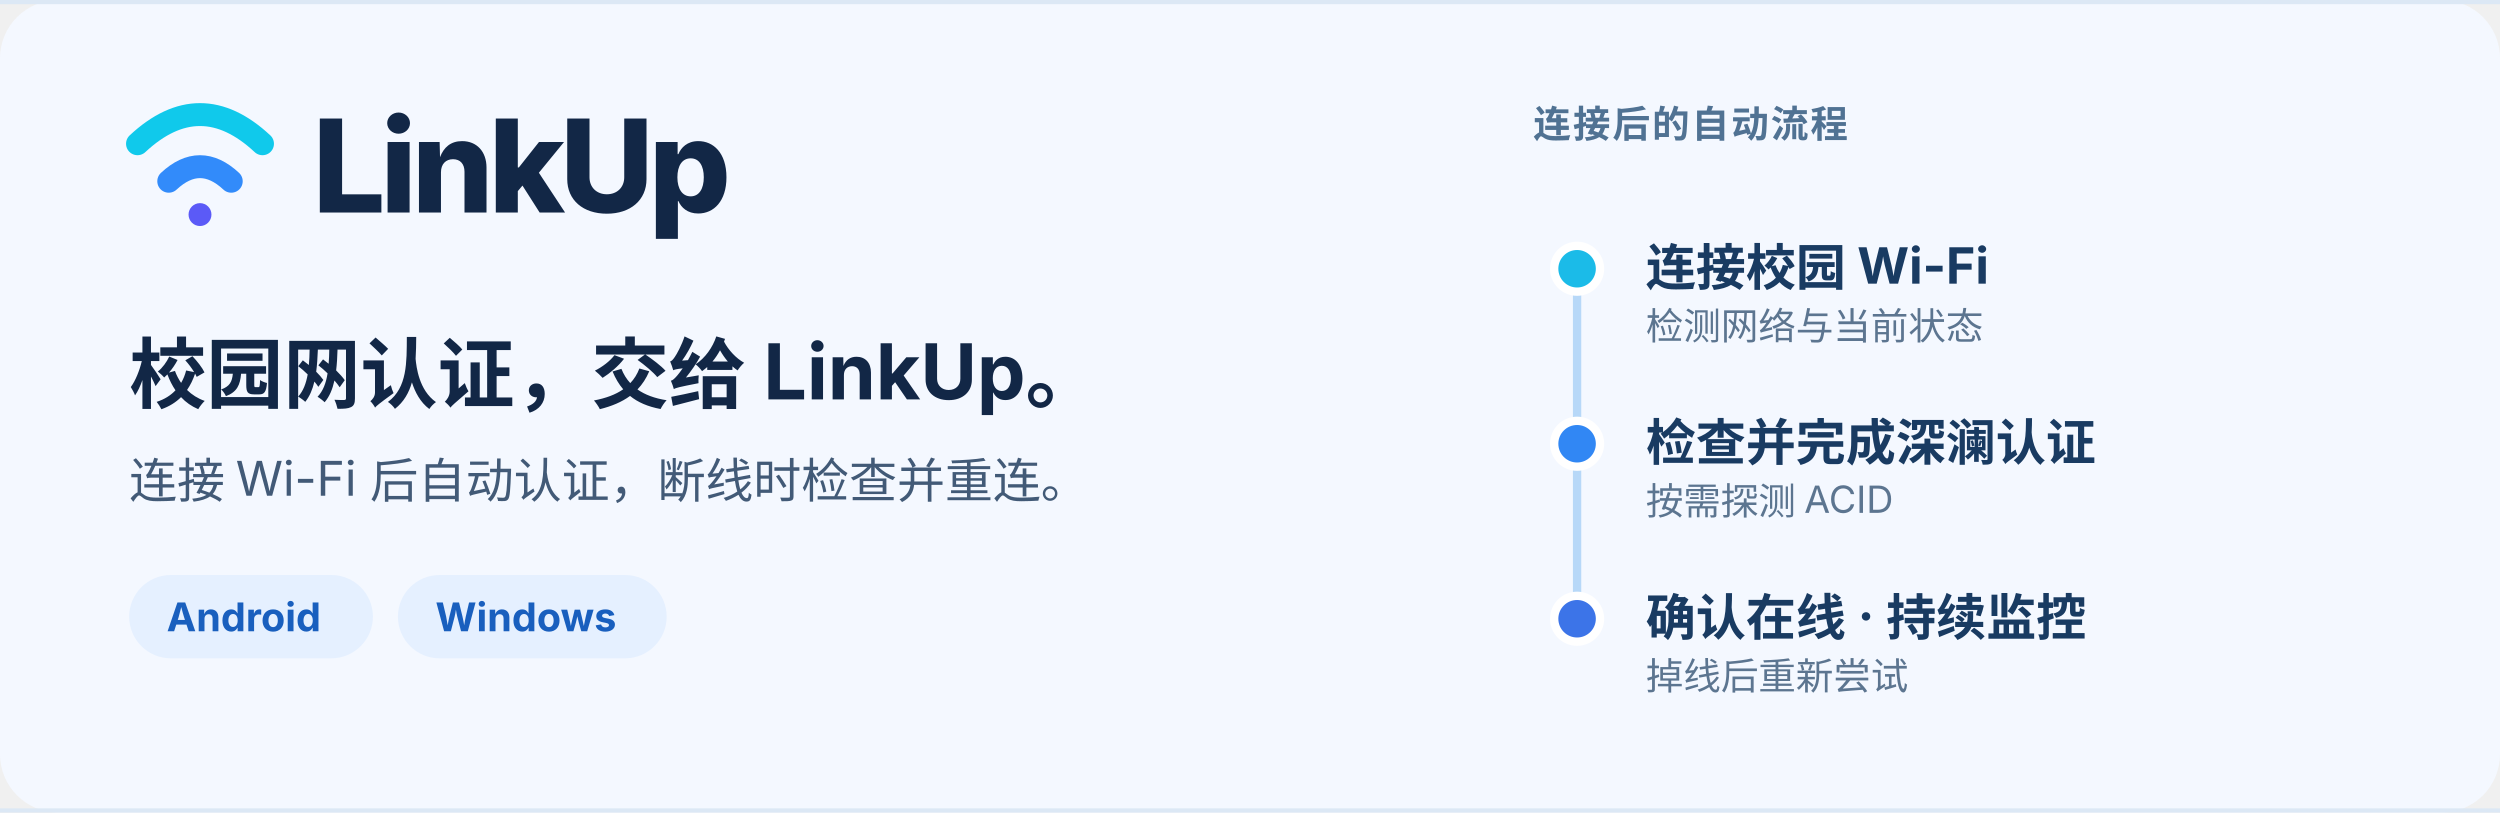
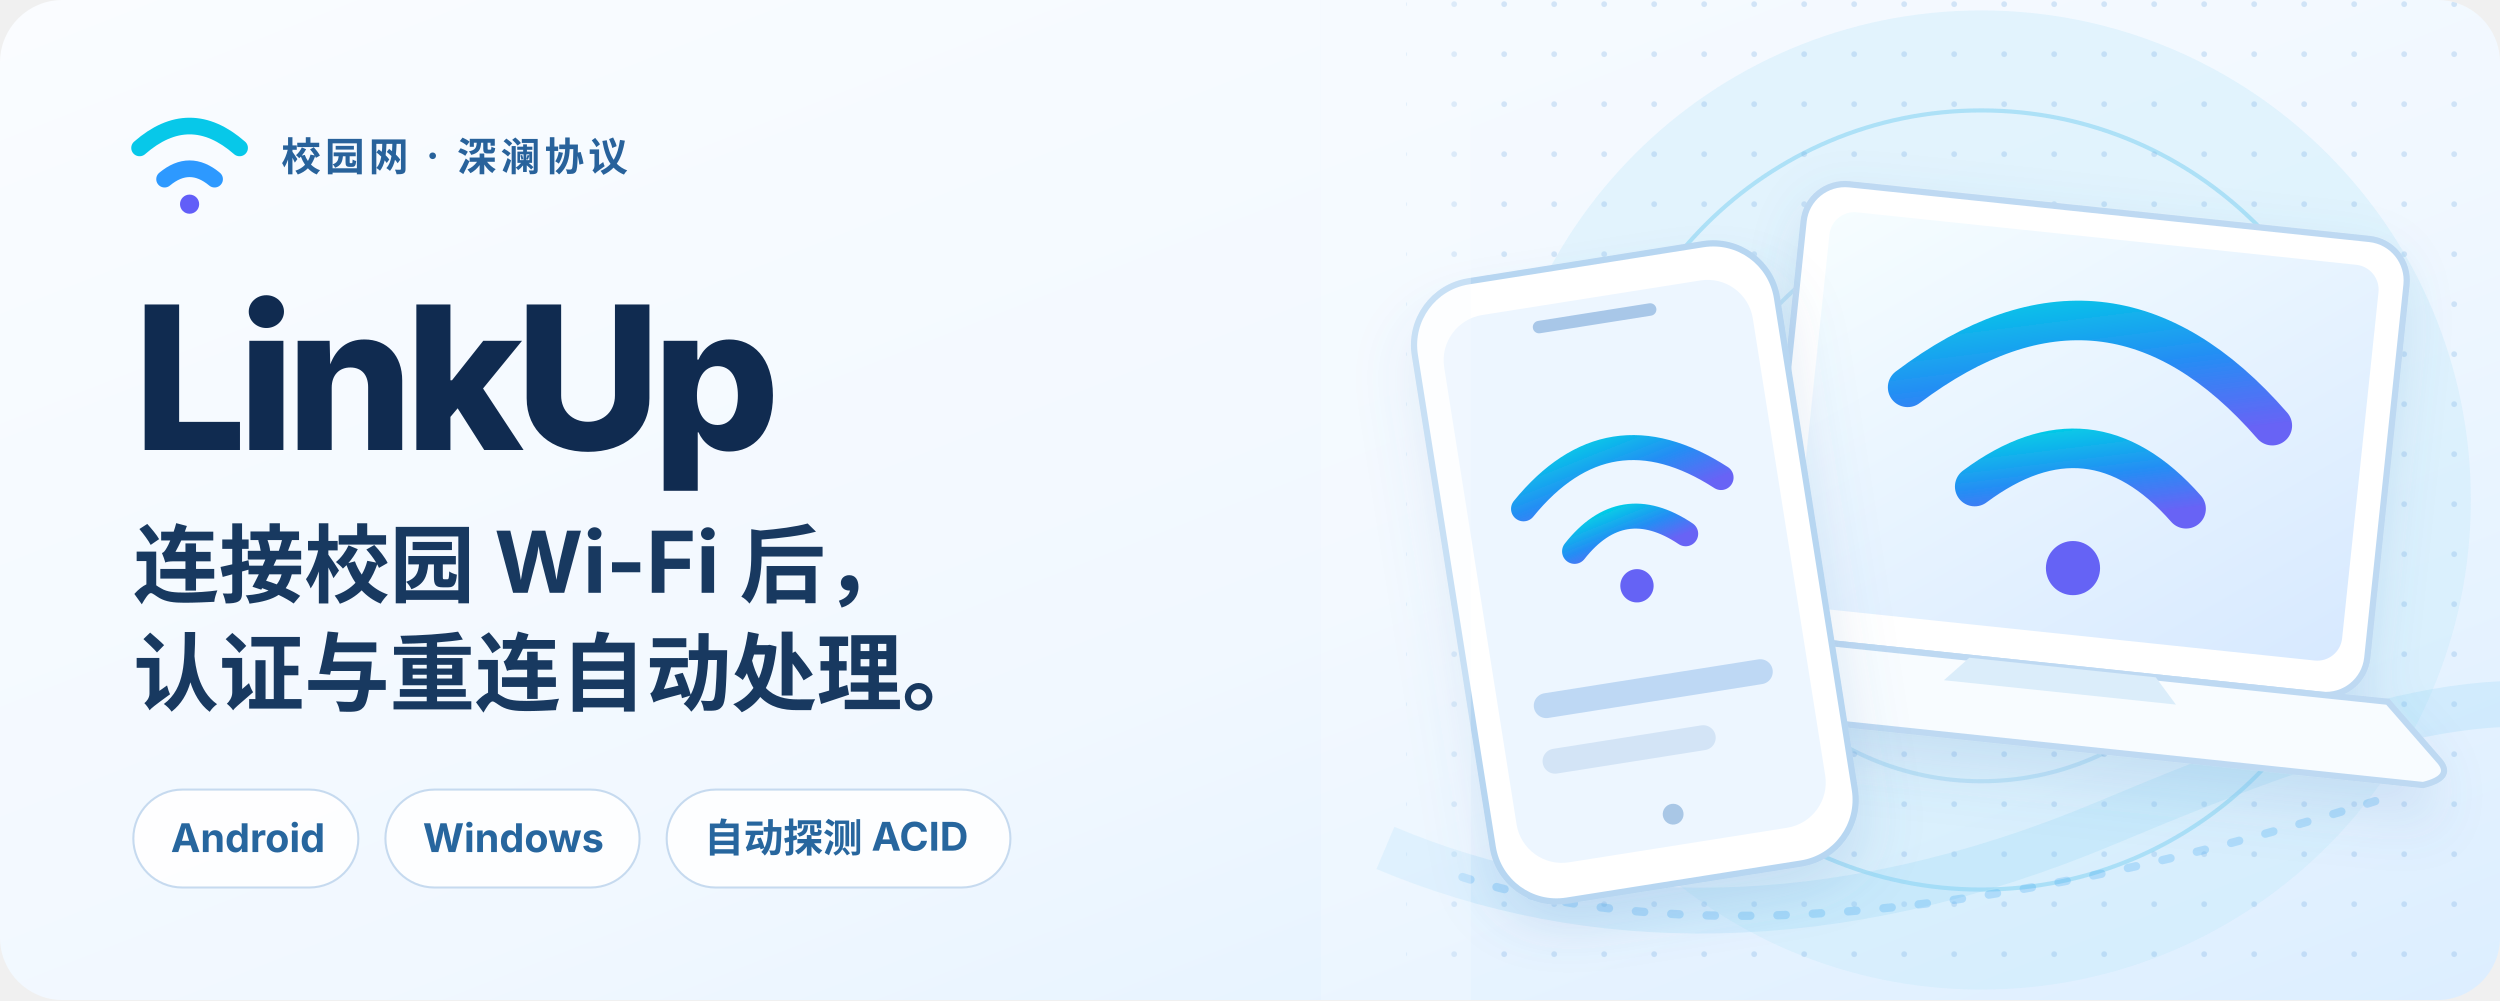
- <svg xmlns="http://www.w3.org/2000/svg" width="1200" height="390" viewBox="0 0 1200 390" role="img" aria-labelledby="title desc">
-   <rect width="1200" height="390" rx="28" fill="#F4F8FF" />
-   <path d="M0 1H1200M0 389H1200" stroke="#DCE8F5" stroke-width="2" />
-   <g id="brand" transform="translate(62 48)" font-family="-apple-system,BlinkMacSystemFont,'Segoe UI','PingFang SC',sans-serif">
-     <g id="mark" fill="none" stroke-linecap="round" stroke-width="11">
-       <path d="M4 21Q34 -7 64 21" stroke="#10C9EB" />
-       <path d="M19 39Q34 25 49 39" stroke="#328BFA" />
-       <circle cx="34" cy="55" r="5.5" fill="#5B5AF7" stroke="none" />
+ <svg xmlns="http://www.w3.org/2000/svg" width="1200" height="480" viewBox="0 0 1200 480" role="img" aria-labelledby="title desc">
+   <defs>
+     <linearGradient id="ground" x1="0" y1="0" x2="1" y2="1">
+       <stop offset="0" stop-color="#FAFCFF" />
+       <stop offset=".57" stop-color="#F1F8FF" />
+       <stop offset="1" stop-color="#DCEEFF" />
+     </linearGradient>
+     <linearGradient id="signal" x1="0" y1="0" x2="1" y2="1">
+       <stop offset="0" stop-color="#04CBE7" />
+       <stop offset=".54" stop-color="#258DF4" />
+       <stop offset="1" stop-color="#6863F5" />
+     </linearGradient>
+     <linearGradient id="screen" x1="0" y1="0" x2="1" y2="1">
+       <stop offset="0" stop-color="#F6FDFF" />
+       <stop offset="1" stop-color="#D7E9FF" />
+     </linearGradient>
+     <filter id="lift" x="-20%" y="-30%" width="150%" height="170%">
+       <feDropShadow dx="0" dy="13" stdDeviation="13" flood-color="#4C82BF" flood-opacity=".15" />
+     </filter>
+     <clipPath id="frame">
+       <rect width="1200" height="480" rx="30" />
+     </clipPath>
+     <pattern id="dots" width="24" height="24" patternUnits="userSpaceOnUse">
+       <circle cx="2" cy="2" r="1.4" fill="#78AEE4" opacity=".28" />
+     </pattern>
+   </defs>
+   <g clip-path="url(#frame)">
+     <rect width="1200" height="480" fill="url(#ground)" />
+     <circle cx="951" cy="240" r="235" fill="#C4E9FA" opacity=".38" />
+     <circle cx="951" cy="240" r="187" fill="none" stroke="#99D9F5" stroke-width="2" opacity=".72" />
+     <circle cx="951" cy="240" r="135" fill="none" stroke="#A7D7F3" stroke-width="2" opacity=".58" />
+     <rect x="675" y="0" width="525" height="480" fill="url(#dots)" />
+     <path d="M665 407C762 448 880 450 1011 395s201-74 275-41" fill="none" stroke="#8DD3F4" stroke-width="22" opacity=".22" />
+     <path d="M702 421C823 460 988 433 1145 383" fill="none" stroke="#44A9F2" stroke-width="4" opacity=".28" stroke-dasharray="4 13" stroke-linecap="round" />
+     <g id="laptop" filter="url(#lift)" transform="rotate(6 1000 235)">
+       <rect x="853" y="101" width="291" height="220" rx="20" fill="#FFFFFF" stroke="#BED9F2" stroke-width="3" />
+       <rect x="866" y="114" width="265" height="191" rx="12" fill="url(#screen)" />
+       <path d="M842 321h314l28 26q7 7-7 12H821q-14-5-7-12z" fill="#F8FCFF" stroke="#BED9F2" stroke-width="3" />
+       <path d="M954 321h90l11 12H943z" fill="#DBEDFA" />
+       <g transform="translate(999 205)" fill="none" stroke="url(#signal)" stroke-linecap="round">
+         <path d="M-88 -10Q0 -92 88 -10" stroke-width="19" />
+         <path d="M-51 34Q0 -13 51 34" stroke-width="19" />
+         <circle cy="68" r="13" fill="#6564F5" stroke="none" />
+       </g>
    </g>
-     <text x="88" y="54" font-size="62" font-weight="770" letter-spacing="-2.5" fill="#122746">LinkUp</text>
-     <text x="0" y="145" font-size="37" font-weight="700" fill="#122746">校园网认证，交给 LinkUp。</text>
-     <text x="0" y="191" font-size="23" fill="#425A77">连接 Wi-Fi 后自动认证，断线时检查并重连。</text>
-     <g font-size="19" font-weight="650">
-       <rect x="0" y="228" width="117" height="40" rx="20" fill="#E5F0FF" />
-       <text x="18" y="255" fill="#195FBE">Android</text>
-       <rect x="129" y="228" width="129" height="40" rx="20" fill="#E5F0FF" />
-       <text x="147" y="255" fill="#195FBE">Windows</text>
+     <g id="phone" filter="url(#lift)" transform="rotate(-9 786 270)">
+       <rect x="696" y="124" width="176" height="301" rx="31" fill="#FFFFFF" stroke="#B7D6F1" stroke-width="3" />
+       <rect x="709" y="141" width="150" height="266" rx="22" fill="#EDF6FF" />
+       <rect x="754" y="148" width="60" height="6" rx="3" fill="#A8C7E8" />
+       <g transform="translate(784 240)" fill="none" stroke="url(#signal)" stroke-linecap="round">
+         <path d="M-48 -4Q0 -47 48 -4" stroke-width="12" />
+         <path d="M-27 20Q0 -5 27 20" stroke-width="12" />
+         <circle cy="41" r="8" fill="#6564F5" stroke="none" />
+       </g>
+       <path d="M732 331h104" stroke="#BED8F4" stroke-width="12" stroke-linecap="round" />
+       <path d="M732 358h72" stroke="#D3E4F6" stroke-width="12" stroke-linecap="round" />
+       <circle cx="784" cy="392" r="5" fill="#A9C7E6" />
    </g>
-   </g>
-   <g id="authentication-path" transform="translate(732 38)" font-family="-apple-system,BlinkMacSystemFont,'Segoe UI','PingFang SC',sans-serif">
-     <text x="4" y="28" font-size="18" font-weight="700" letter-spacing="1" fill="#507293">连接后的自动流程</text>
-     <path d="M25 80V266" fill="none" stroke="#B7D8F8" stroke-width="4" />
-     <circle cx="25" cy="91" r="11" fill="#1BBBE8" stroke="#FFFFFF" stroke-width="4" />
-     <circle cx="25" cy="175" r="11" fill="#3187F4" stroke="#FFFFFF" stroke-width="4" />
-     <circle cx="25" cy="259" r="11" fill="#3C74E8" stroke="#FFFFFF" stroke-width="4" />
-     <g font-size="24" font-weight="700" fill="#193B62">
-       <text x="58" y="99">连接校园 Wi-Fi</text>
-       <text x="58" y="183">检查并完成深澜认证</text>
-       <text x="58" y="267">确认在线 · 持续监控</text>
-     </g>
-     <g font-size="18" fill="#5C7590">
-       <text x="58" y="125">检测网络与当前状态</text>
-       <text x="58" y="209">按需探测 ACID</text>
-       <text x="58" y="293">掉线后重新尝试</text>
+     <path d="M634 0h72v480h-72" fill="#F8FBFF" opacity=".27" />
+     <g font-family="-apple-system,BlinkMacSystemFont,'Segoe UI','PingFang SC','Microsoft YaHei',sans-serif">
+       <g transform="translate(64 58)" fill="none" stroke-linecap="round" stroke-width="8">
+         <path d="M3 13Q27 -8 51 13" stroke="#07C8E9" />
+         <path d="M15 28Q27 18 39 28" stroke="#2D99FF" />
+         <circle cx="27" cy="40" r="4.6" fill="#625EF8" stroke="none" />
+       </g>
+       <text x="135" y="82" font-size="19" font-weight="750" letter-spacing="2" fill="#28629B">校园网 · 深澜协议</text>
+       <text x="64" y="216" font-size="96" font-weight="780" letter-spacing="-4" fill="#102B50">LinkUp</text>
+       <text x="64" y="286" font-size="41" font-weight="730" fill="#183960">连接校园 Wi-Fi 后，</text>
+       <text x="64" y="338" font-size="41" font-weight="730" fill="#183960">认证与重连自动处理。</text>
+       <g font-size="19" font-weight="690" fill="#27669E">
+         <rect x="64" y="379" width="108" height="47" rx="23.5" fill="#FFFFFF" fill-opacity=".88" stroke="#C6DAEF" />
+         <text x="82" y="409">Android</text>
+         <rect x="185" y="379" width="122" height="47" rx="23.5" fill="#FFFFFF" fill-opacity=".88" stroke="#C6DAEF" />
+         <text x="203" y="409">Windows</text>
+         <rect x="320" y="379" width="165" height="47" rx="23.5" fill="#FFFFFF" fill-opacity=".88" stroke="#C6DAEF" />
+         <text x="338" y="409">自动探测 ACID</text>
+       </g>
    </g>
  </g>
</svg>
